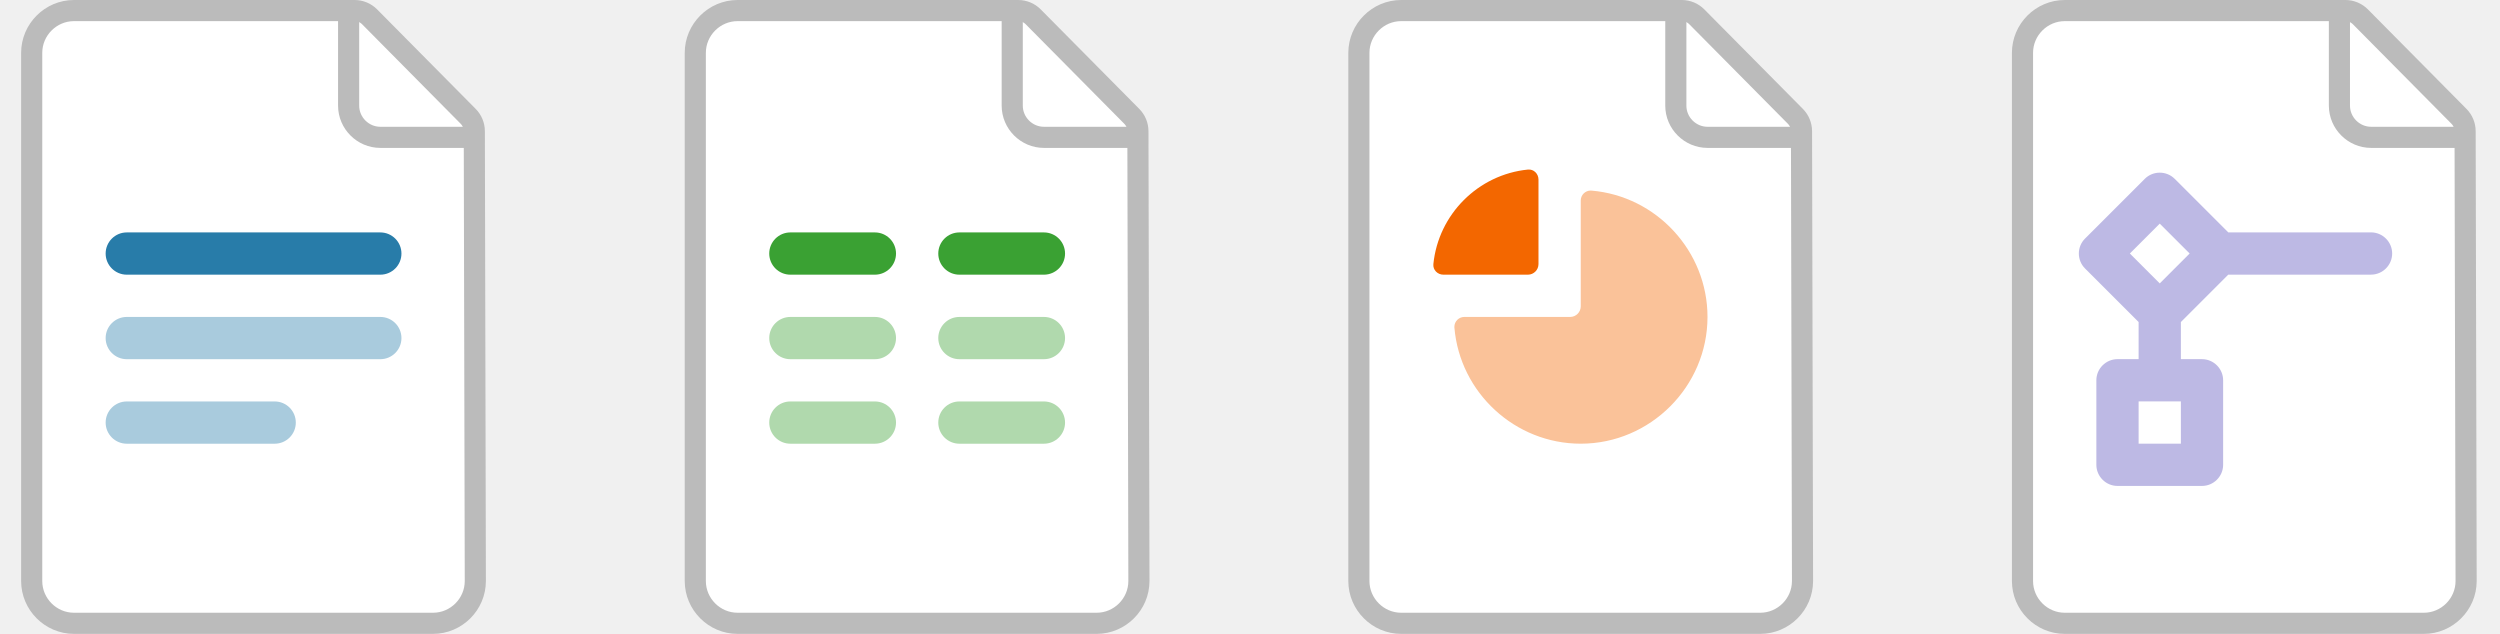
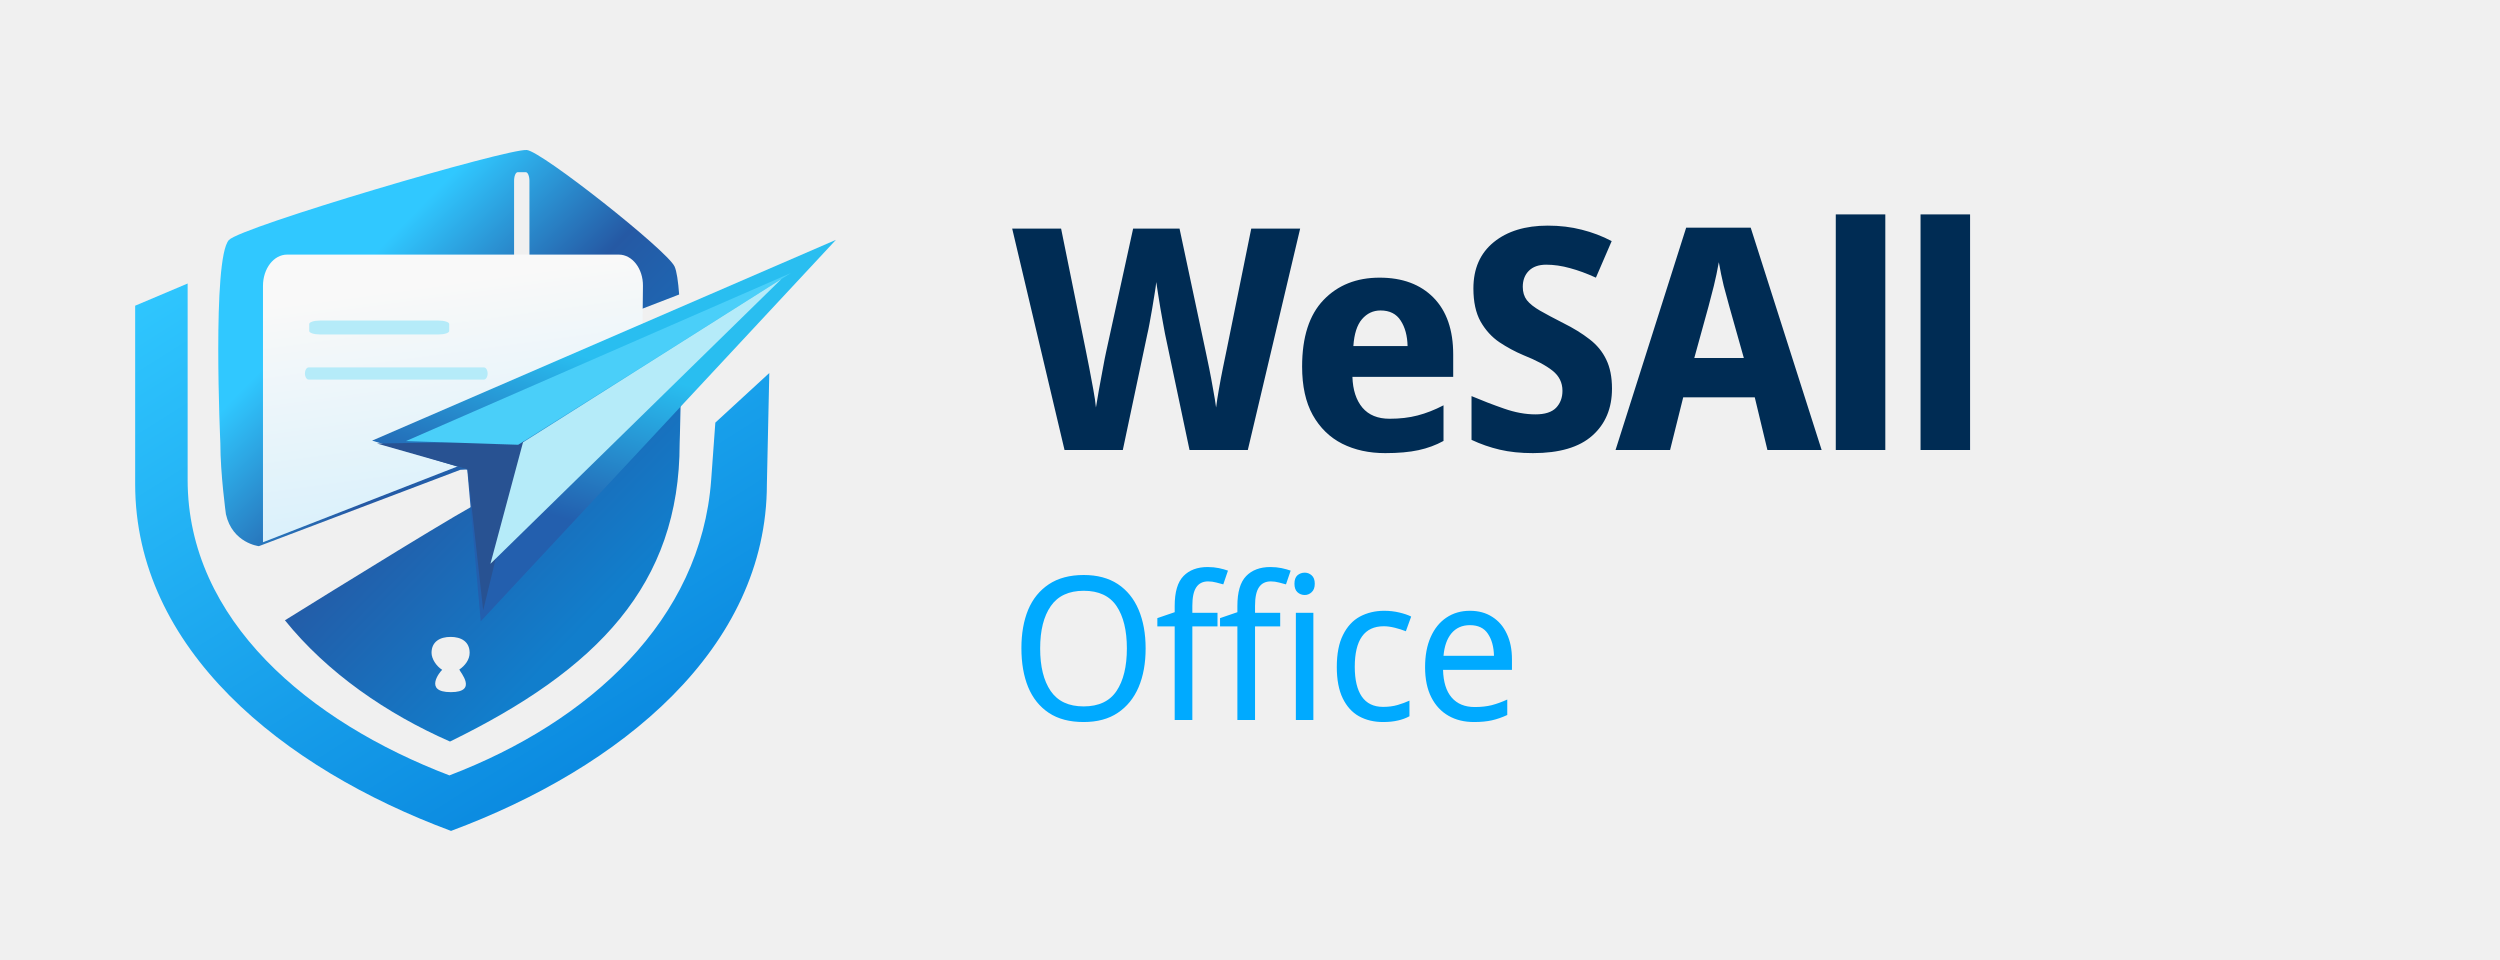
- <svg xmlns="http://www.w3.org/2000/svg" width="100%" height="100%" viewBox="0 0 493 125" version="1.1" xml:space="preserve" style="fill-rule:evenodd;clip-rule:evenodd;">
-   <g transform="matrix(1,0,0,1,-730.9132,-1435.804)">
-     <g transform="matrix(1,0,0,1,911.7748,1498.304)">
-       <g transform="matrix(1,0,0,1,-50,-62.5)">
-         <clipPath id="_clip1">
-           <rect x="0" y="0" width="100" height="125" />
-         </clipPath>
-         <g clip-path="url(#_clip1)">
-           <g transform="matrix(4.166667,0,0,4.166667,0,0)">
-             <path d="M1.5,2.5C1.5,1.403 2.403,0.5 3.5,0.5L16.783,0.5C17.05,0.5 17.305,0.607 17.493,0.796L22.158,5.506C22.343,5.692 22.447,5.944 22.448,6.207L22.496,27.496C22.496,27.497 22.496,27.499 22.496,27.5C22.496,28.597 21.593,29.5 20.496,29.5C20.496,29.5 3.5,29.5 3.5,29.5C2.403,29.5 1.5,28.597 1.5,27.5L1.5,2.5Z" style="fill:white;fill-rule:nonzero;stroke:rgb(187,187,187);stroke-width:1px;" />
-           </g>
-           <g transform="matrix(4.166667,0,0,4.166667,0,0)">
-             <path d="M16.5,0.5L16.5,5C16.5,5.823 17.177,6.5 18,6.5L22.5,6.5" style="fill:none;fill-rule:nonzero;stroke:rgb(187,187,187);stroke-width:1px;" />
-           </g>
-           <g transform="matrix(4.166667,0,0,4.166667,0,0)">
-             <path d="M11,20C11,20.552 10.552,21 10,21L6,21C5.448,21 5,20.552 5,20C5,19.448 5.448,19 6,19L10,19C10.552,19 11,19.448 11,20Z" style="fill:rgb(176,217,173);" />
-           </g>
-           <g transform="matrix(4.166667,0,0,4.166667,0,0)">
-             <path d="M11,16C11,16.552 10.552,17 10,17L6,17C5.448,17 5,16.552 5,16C5,15.448 5.448,15 6,15L10,15C10.552,15 11,15.448 11,16Z" style="fill:rgb(176,217,173);" />
-           </g>
-           <g transform="matrix(4.166667,0,0,4.166667,0,0)">
-             <path d="M19,16C19,16.552 18.552,17 18,17L14,17C13.448,17 13,16.552 13,16C13,15.448 13.448,15 14,15L18,15C18.552,15 19,15.448 19,16Z" style="fill:rgb(176,217,173);" />
-           </g>
-           <g transform="matrix(4.166667,0,0,4.166667,0,0)">
-             <path d="M19,20C19,20.552 18.552,21 18,21L14,21C13.448,21 13,20.552 13,20C13,19.448 13.448,19 14,19L18,19C18.552,19 19,19.448 19,20Z" style="fill:rgb(176,217,173);" />
-           </g>
-           <g transform="matrix(4.166667,0,0,4.166667,0,0)">
-             <path d="M19,12C19,12.552 18.552,13 18,13L14,13C13.448,13 13,12.552 13,12C13,11.448 13.448,11 14,11L18,11C18.552,11 19,11.448 19,12Z" style="fill:rgb(58,161,51);" />
-           </g>
-           <g transform="matrix(4.166667,0,0,4.166667,0,0)">
-             <path d="M11,12C11,12.552 10.552,13 10,13L6,13C5.448,13 5,12.552 5,12C5,11.448 5.448,11 6,11L10,11C10.552,11 11,11.448 11,12Z" style="fill:rgb(58,161,51);" />
-           </g>
-         </g>
-       </g>
+ <svg xmlns="http://www.w3.org/2000/svg" xmlns:xlink="http://www.w3.org/1999/xlink" width="250" height="96" viewBox="0 0 250 96">
+   <svg x="8" y="8" width="80" height="80" viewBox="0 0 512 512" preserveAspectRatio="xMidYMid meet">
+     <defs id="defs1">
+       <linearGradient id="shieldGrad-3" x1="110" y1="40" x2="330" y2="340" gradientUnits="userSpaceOnUse" gradientTransform="matrix(1.617225,0,0,1.387845,-37.47364,5.93809)">
+         <stop offset="0%" stop-color="#30C8FF" id="stop1-6" />
+         <stop offset="100%" stop-color="#0078D7" id="stop2-7" />
+       </linearGradient>
+       <linearGradient id="shieldGrad-7" x1="117.884" y1="91.35" x2="276.123" y2="247.833" gradientUnits="userSpaceOnUse" gradientTransform="matrix(1.175831,0,0,1.192951,36.9123,15.39711)">
+         <stop offset="0%" stop-color="#30C8FF" id="stop1-0" />
+         <stop offset="0.404" stop-color="#30C8FF" id="stop21" style="stop-color:#2559a4;stop-opacity:1;" />
+         <stop offset="1" stop-color="#0078D7" id="stop2-93" style="stop-color:#117ecc;stop-opacity:1;" />
+       </linearGradient>
+       <linearGradient xlink:href="#linearGradient26" id="linearGradient27" x1="858.135" y1="85.479" x2="874.139" y2="188.47" gradientUnits="userSpaceOnUse" gradientTransform="matrix(1.582264,0,0,1.387845,-1175.796,17.61481)" />
+       <linearGradient id="linearGradient26">
+         <stop style="stop-color:#f9f9f9;stop-opacity:1;" offset="0" id="stop26" />
+         <stop style="stop-color:#dbf1fb;stop-opacity:1;" offset="1" id="stop27" />
+       </linearGradient>
+       <linearGradient xlink:href="#linearGradient19" id="linearGradient20" x1="749.32" y1="-98.792" x2="726.966" y2="-28.622" gradientUnits="userSpaceOnUse" gradientTransform="matrix(1.582264,0,0,1.387845,-867.3322,312.7885)" />
+       <linearGradient id="linearGradient19">
+         <stop style="stop-color:#29bef0;stop-opacity:1;" offset="0" id="stop19" />
+         <stop style="stop-color:#235fae;stop-opacity:1;" offset="1" id="stop20" />
+       </linearGradient>
+     </defs>
+     <g id="layer1">
+       <path id="path7-3" style="fill:url(#shieldGrad-3);stroke-width:1.498" d="M 68.886,130.242 35.301,144.453 V 258.525 c 0,105.476 93.8,181.808 202.154,222.055 C 345.809,440.333 439.608,364.001 439.608,258.525 l 1.545,-71.005 -34.536,31.75 -2.662,36.634 C 397.445,345.509 326.221,410.769 236.422,445.052 146.623,410.769 68.886,345.749 68.886,255.904 Z" />
+       <path id="path7-0" style="fill:url(#shieldGrad-7);stroke-width:1.184" d="M 285.969,44.808 C 273.753,43.672 102.872,94.058 95.286,102.422 c -10.845,11.957 -5.461,130.091 -5.461,130.091 0,19.662 3.57,45.392 3.57,45.392 4.145,18.514 21.076,20.441 21.076,20.441 l 128.922,-48.867 19.665,-1.111 c 0,0 2.187,18.881 -5.461,21.102 -6.268,1.821 -94.729,56.608 -126.448,76.321 27.104,33.59 64.967,59.728 105.652,77.595 94.077,-45.935 146.98,-100.208 146.98,-190.872 0,0 1.2,-35.25 0.755,-66.701 l -53.881,21.3 -3.09,-28.275 55.889,-21.55 c -0.636,-8.515 -1.581,-15.04 -2.949,-17.971 -4.777,-10.234 -84.906,-73.615 -94.536,-74.51 z m -5.821,14.19 h 5.152 c 1.297,0 2.341,2.478 2.341,5.554 V 203.385 c 0,3.077 -1.045,5.554 -2.341,5.554 h -5.152 c -1.297,0 -2.341,-2.478 -2.341,-5.554 V 64.552 c 0,-3.077 1.045,-5.554 2.341,-5.554 z M 237.178,356.417 c 6.734,2e-4 12.193,2.998 12.194,10.192 2.8e-4,4.462 -3.085,8.315 -6.613,10.704 0.429,1.527 12.138,14.459 -5.445,14.459 -17.582,0 -6.889,-13.136 -5.522,-14.285 -3.717,-2.327 -6.808,-7.021 -6.807,-10.878 2.7e-4,-7.194 5.46,-10.192 12.194,-10.192 z" />
+       <path id="rect19" style="fill:url(#linearGradient27);stroke:none;stroke-width:1.611" d="m 132.555,111.742 c -8.56,0 -15.449,8.936 -15.449,20.037 v 164.056 l 242.41,-94.438 0.773,-69.617 c 0.123,-11.1 -6.892,-20.037 -15.452,-20.037 z" />
+       <rect style="fill:#b5ebf9;fill-opacity:1;stroke:none;stroke-width:1.376" id="rect24" width="89.59" height="8.885" x="146.703" y="153.962" rx="6.711" ry="2.221" />
+       <rect style="fill:#b5ebf9;fill-opacity:1;stroke:none;stroke-width:1.376" id="rect25" width="116.904" height="7.775" x="143.97" y="183.949" rx="2.34" ry="3.887" />
+       <path id="path14-5" style="fill:url(#linearGradient20);stroke-width:1.482" d="m 483.784,102.313 -296.829,128.488 60.884,18.515 8.618,97.117 z" />
+       <path style="fill:#285292;fill-opacity:1;stroke:none;stroke-width:1.376" d="m 247.993,249.156 -57.942,-16.493 94.252,-1.571 -26.267,108.38 z" id="path21" />
+       <path style="fill:#4acff9;fill-opacity:1;stroke:none;stroke-width:1.376" d="m 208.593,231.093 71.848,2.356 174.598,-109.951 z" id="path22" />
+       <path style="fill:#b5ebf9;fill-opacity:1;stroke:none;stroke-width:1.376" d="m 283.531,231.878 -20.859,77.751 186.186,-182.204 z" id="path23" />
    </g>
-     <g transform="matrix(1,0,0,1,1042.636,1498.304)">
-       <g transform="matrix(1,0,0,1,-50,-62.5)">
-         <clipPath id="_clip2">
-           <rect x="0" y="0" width="100" height="125" />
-         </clipPath>
-         <g clip-path="url(#_clip2)">
-           <g transform="matrix(4.166667,0,0,4.166667,0,0)">
-             <path d="M1.5,2.5C1.5,1.403 2.403,0.5 3.5,0.5L16.783,0.5C17.05,0.5 17.305,0.607 17.493,0.796L22.158,5.506C22.343,5.692 22.447,5.944 22.448,6.207L22.496,27.496C22.496,27.497 22.496,27.499 22.496,27.5C22.496,28.597 21.593,29.5 20.496,29.5C20.496,29.5 3.5,29.5 3.5,29.5C2.403,29.5 1.5,28.597 1.5,27.5L1.5,2.5Z" style="fill:white;fill-rule:nonzero;stroke:rgb(187,187,187);stroke-width:1px;" />
-           </g>
-           <g transform="matrix(4.166667,0,0,4.166667,0,0)">
-             <path d="M16.5,0.5L16.5,5C16.5,5.823 17.177,6.5 18,6.5L22.5,6.5" style="fill:none;fill-rule:nonzero;stroke:rgb(187,187,187);stroke-width:1px;" />
-           </g>
-           <g transform="matrix(4.166667,0,0,4.166667,0,0)">
-             <path d="M6.5,15L11.5,15C11.774,15 12,14.774 12,14.5L12,9.5C12,9.496 12,9.493 12,9.489C12,9.231 12.212,9.019 12.47,9.019C12.48,9.019 12.49,9.019 12.5,9.02C15.592,9.279 17.999,11.896 17.999,14.999C17.999,18.291 15.291,20.999 11.999,20.999C8.896,20.999 6.279,18.592 6.02,15.5C6.019,15.49 6.019,15.48 6.019,15.47C6.019,15.212 6.231,15 6.489,15C6.493,15 6.496,15 6.5,15" style="fill:rgb(250,194,153);fill-rule:nonzero;" />
-           </g>
-           <g transform="matrix(4.166667,0,0,4.166667,0,0)">
-             <path d="M5.5,13C5.224,13 4.997,12.775 5.025,12.5C5.262,10.143 7.144,8.261 9.501,8.025C9.776,7.997 10,8.224 10,8.5L10,12.5C10,12.774 9.774,13 9.5,13L5.5,13Z" style="fill:rgb(243,103,0);fill-rule:nonzero;" />
-           </g>
-         </g>
-       </g>
-     </g>
-     <g transform="matrix(1,0,0,1,780.9132,1498.304)">
-       <g transform="matrix(1,0,0,1,-50,-62.5)">
-         <clipPath id="_clip3">
-           <rect x="0" y="0" width="100" height="125" />
-         </clipPath>
-         <g clip-path="url(#_clip3)">
-           <g transform="matrix(4.166667,0,0,4.166667,0,0)">
-             <path d="M1.5,2.5C1.5,1.403 2.403,0.5 3.5,0.5L16.783,0.5C17.05,0.5 17.305,0.607 17.493,0.796L22.158,5.506C22.343,5.692 22.447,5.944 22.448,6.207L22.496,27.496C22.496,27.497 22.496,27.499 22.496,27.5C22.496,28.597 21.593,29.5 20.496,29.5C20.496,29.5 3.5,29.5 3.5,29.5C2.403,29.5 1.5,28.597 1.5,27.5L1.5,2.5Z" style="fill:white;fill-rule:nonzero;stroke:rgb(187,187,187);stroke-width:1px;" />
-           </g>
-           <g transform="matrix(4.166667,0,0,4.166667,0,0)">
-             <path d="M16.5,0.5L16.5,5C16.5,5.823 17.177,6.5 18,6.5L22.5,6.5" style="fill:none;fill-rule:nonzero;stroke:rgb(187,187,187);stroke-width:1px;" />
-           </g>
-           <g transform="matrix(4.166667,0,0,4.166667,0,0)">
-             <path d="M14,20C14,20.552 13.552,21 13,21L6,21C5.448,21 5,20.552 5,20C5,19.448 5.448,19 6,19L13,19C13.552,19 14,19.448 14,20Z" style="fill:rgb(169,203,221);" />
-           </g>
-           <g transform="matrix(4.166667,0,0,4.166667,0,0)">
-             <path d="M19,16C19,16.552 18.552,17 18,17L6,17C5.448,17 5,16.552 5,16C5,15.448 5.448,15 6,15L18,15C18.552,15 19,15.448 19,16Z" style="fill:rgb(169,203,221);" />
-           </g>
-           <g transform="matrix(4.166667,0,0,4.166667,0,0)">
-             <path d="M19,12C19,12.552 18.552,13 18,13L6,13C5.448,13 5,12.552 5,12C5,11.448 5.448,11 6,11L18,11C18.552,11 19,11.448 19,12Z" style="fill:rgb(40,124,169);" />
-           </g>
-         </g>
-       </g>
-     </g>
-     <g transform="matrix(1,0,0,1,1173.498,1498.304)">
-       <g transform="matrix(1,0,0,1,-50,-62.5)">
-         <clipPath id="_clip4">
-           <rect x="0" y="0" width="100" height="125" />
-         </clipPath>
-         <g clip-path="url(#_clip4)">
-           <g transform="matrix(4.166667,0,0,4.166667,0,0)">
-             <path d="M1.5,2.5C1.5,1.403 2.403,0.5 3.5,0.5L16.783,0.5C17.05,0.5 17.305,0.607 17.493,0.796L22.158,5.506C22.343,5.692 22.447,5.944 22.448,6.207L22.496,27.496C22.496,27.497 22.496,27.499 22.496,27.5C22.496,28.597 21.593,29.5 20.496,29.5C20.496,29.5 3.5,29.5 3.5,29.5C2.403,29.5 1.5,28.597 1.5,27.5L1.5,2.5Z" style="fill:white;fill-rule:nonzero;stroke:rgb(187,187,187);stroke-width:1px;" />
-           </g>
-           <g transform="matrix(4.166667,0,0,4.166667,0,0)">
-             <path d="M4.46,11.291C4.272,11.478 4.167,11.733 4.167,11.998C4.167,12.264 4.272,12.519 4.46,12.706L6.996,15.241L6.996,16.998L5.996,16.998C5.447,16.998 4.996,17.449 4.996,17.998L4.996,21.998C4.996,22.547 5.447,22.998 5.996,22.998L9.996,22.998C10.545,22.998 10.996,22.547 10.996,21.998L10.996,17.998C10.996,17.449 10.545,16.998 9.996,16.998L8.996,16.998L8.996,15.241L11.239,12.998L17.996,12.998C18.545,12.998 18.996,12.547 18.996,11.998C18.996,11.449 18.545,10.998 17.996,10.998L11.24,10.998L8.703,8.463C8.315,8.075 7.677,8.075 7.289,8.463L4.46,11.291ZM6.996,20.998L6.996,18.998L8.996,18.998L8.996,20.998L6.996,20.998ZM6.582,11.998L7.996,10.584L9.411,11.998L7.996,13.413L6.582,11.998Z" style="fill:rgb(189,185,228);fill-rule:nonzero;" />
-           </g>
-           <g transform="matrix(4.166667,0,0,4.166667,0,0)">
-             <path d="M16.5,0.5L16.5,5C16.5,5.823 17.177,6.5 18,6.5L22.5,6.5" style="fill:none;fill-rule:nonzero;stroke:rgb(187,187,187);stroke-width:1px;" />
-           </g>
-           <g transform="matrix(4.166667,0,0,4.166667,0,0)">
-             <path d="M21.35,17.43L18.96,24.57L17.03,24.57L14.65,17.43L16.48,17.43L17.64,21.39C17.674,21.49 17.714,21.643 17.76,21.85C17.807,22.05 17.853,22.26 17.9,22.48C17.953,22.693 17.987,22.87 18,23.01C18.02,22.87 18.05,22.693 18.09,22.48C18.137,22.267 18.183,22.06 18.23,21.86C18.277,21.653 18.317,21.5 18.35,21.4L19.53,17.43L21.35,17.43Z" style="fill:white;fill-rule:nonzero;" />
-           </g>
-         </g>
-       </g>
-     </g>
+   </svg>
+   <g font-family="Noto Sans Display, Noto Sans, Arial, sans-serif">
+     <text x="101" y="45" font-size="31" font-weight="700" fill="#002C54" letter-spacing="-0.7">WeSAll</text>
+     <text x="101" y="72" font-size="20" font-weight="500" fill="#00AAFF" letter-spacing="-0.25">Office</text>
  </g>
</svg>
